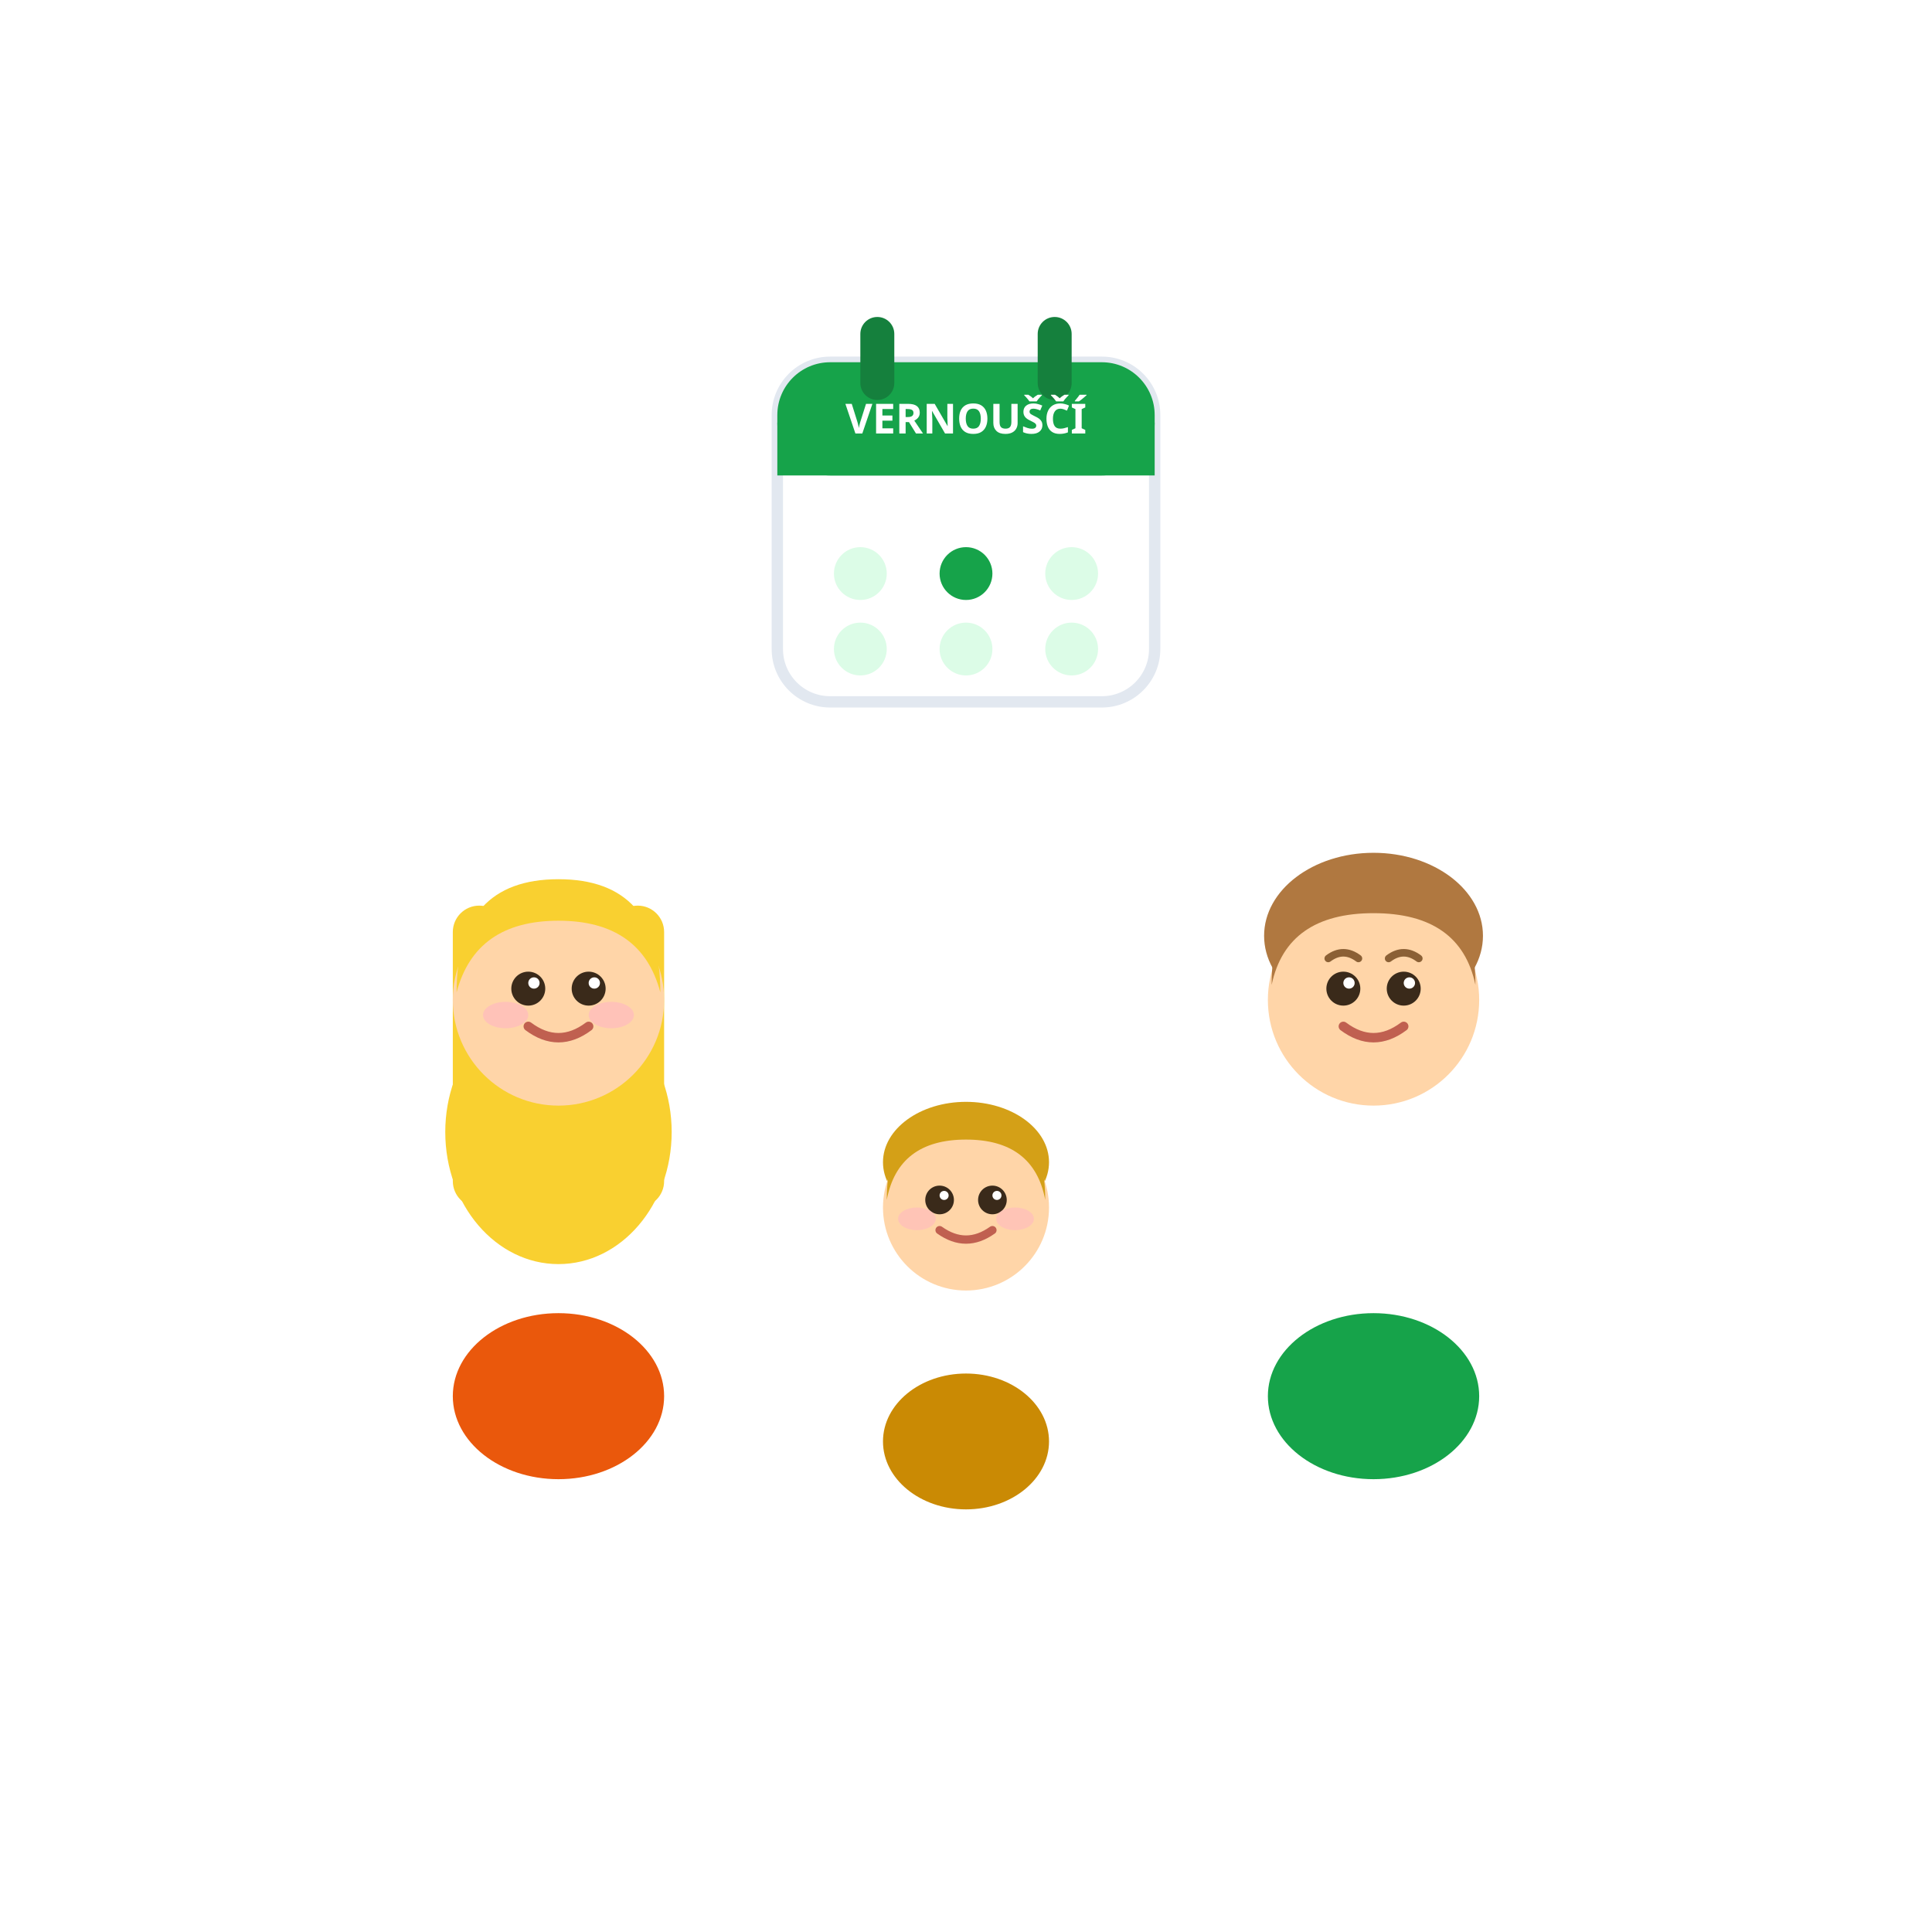
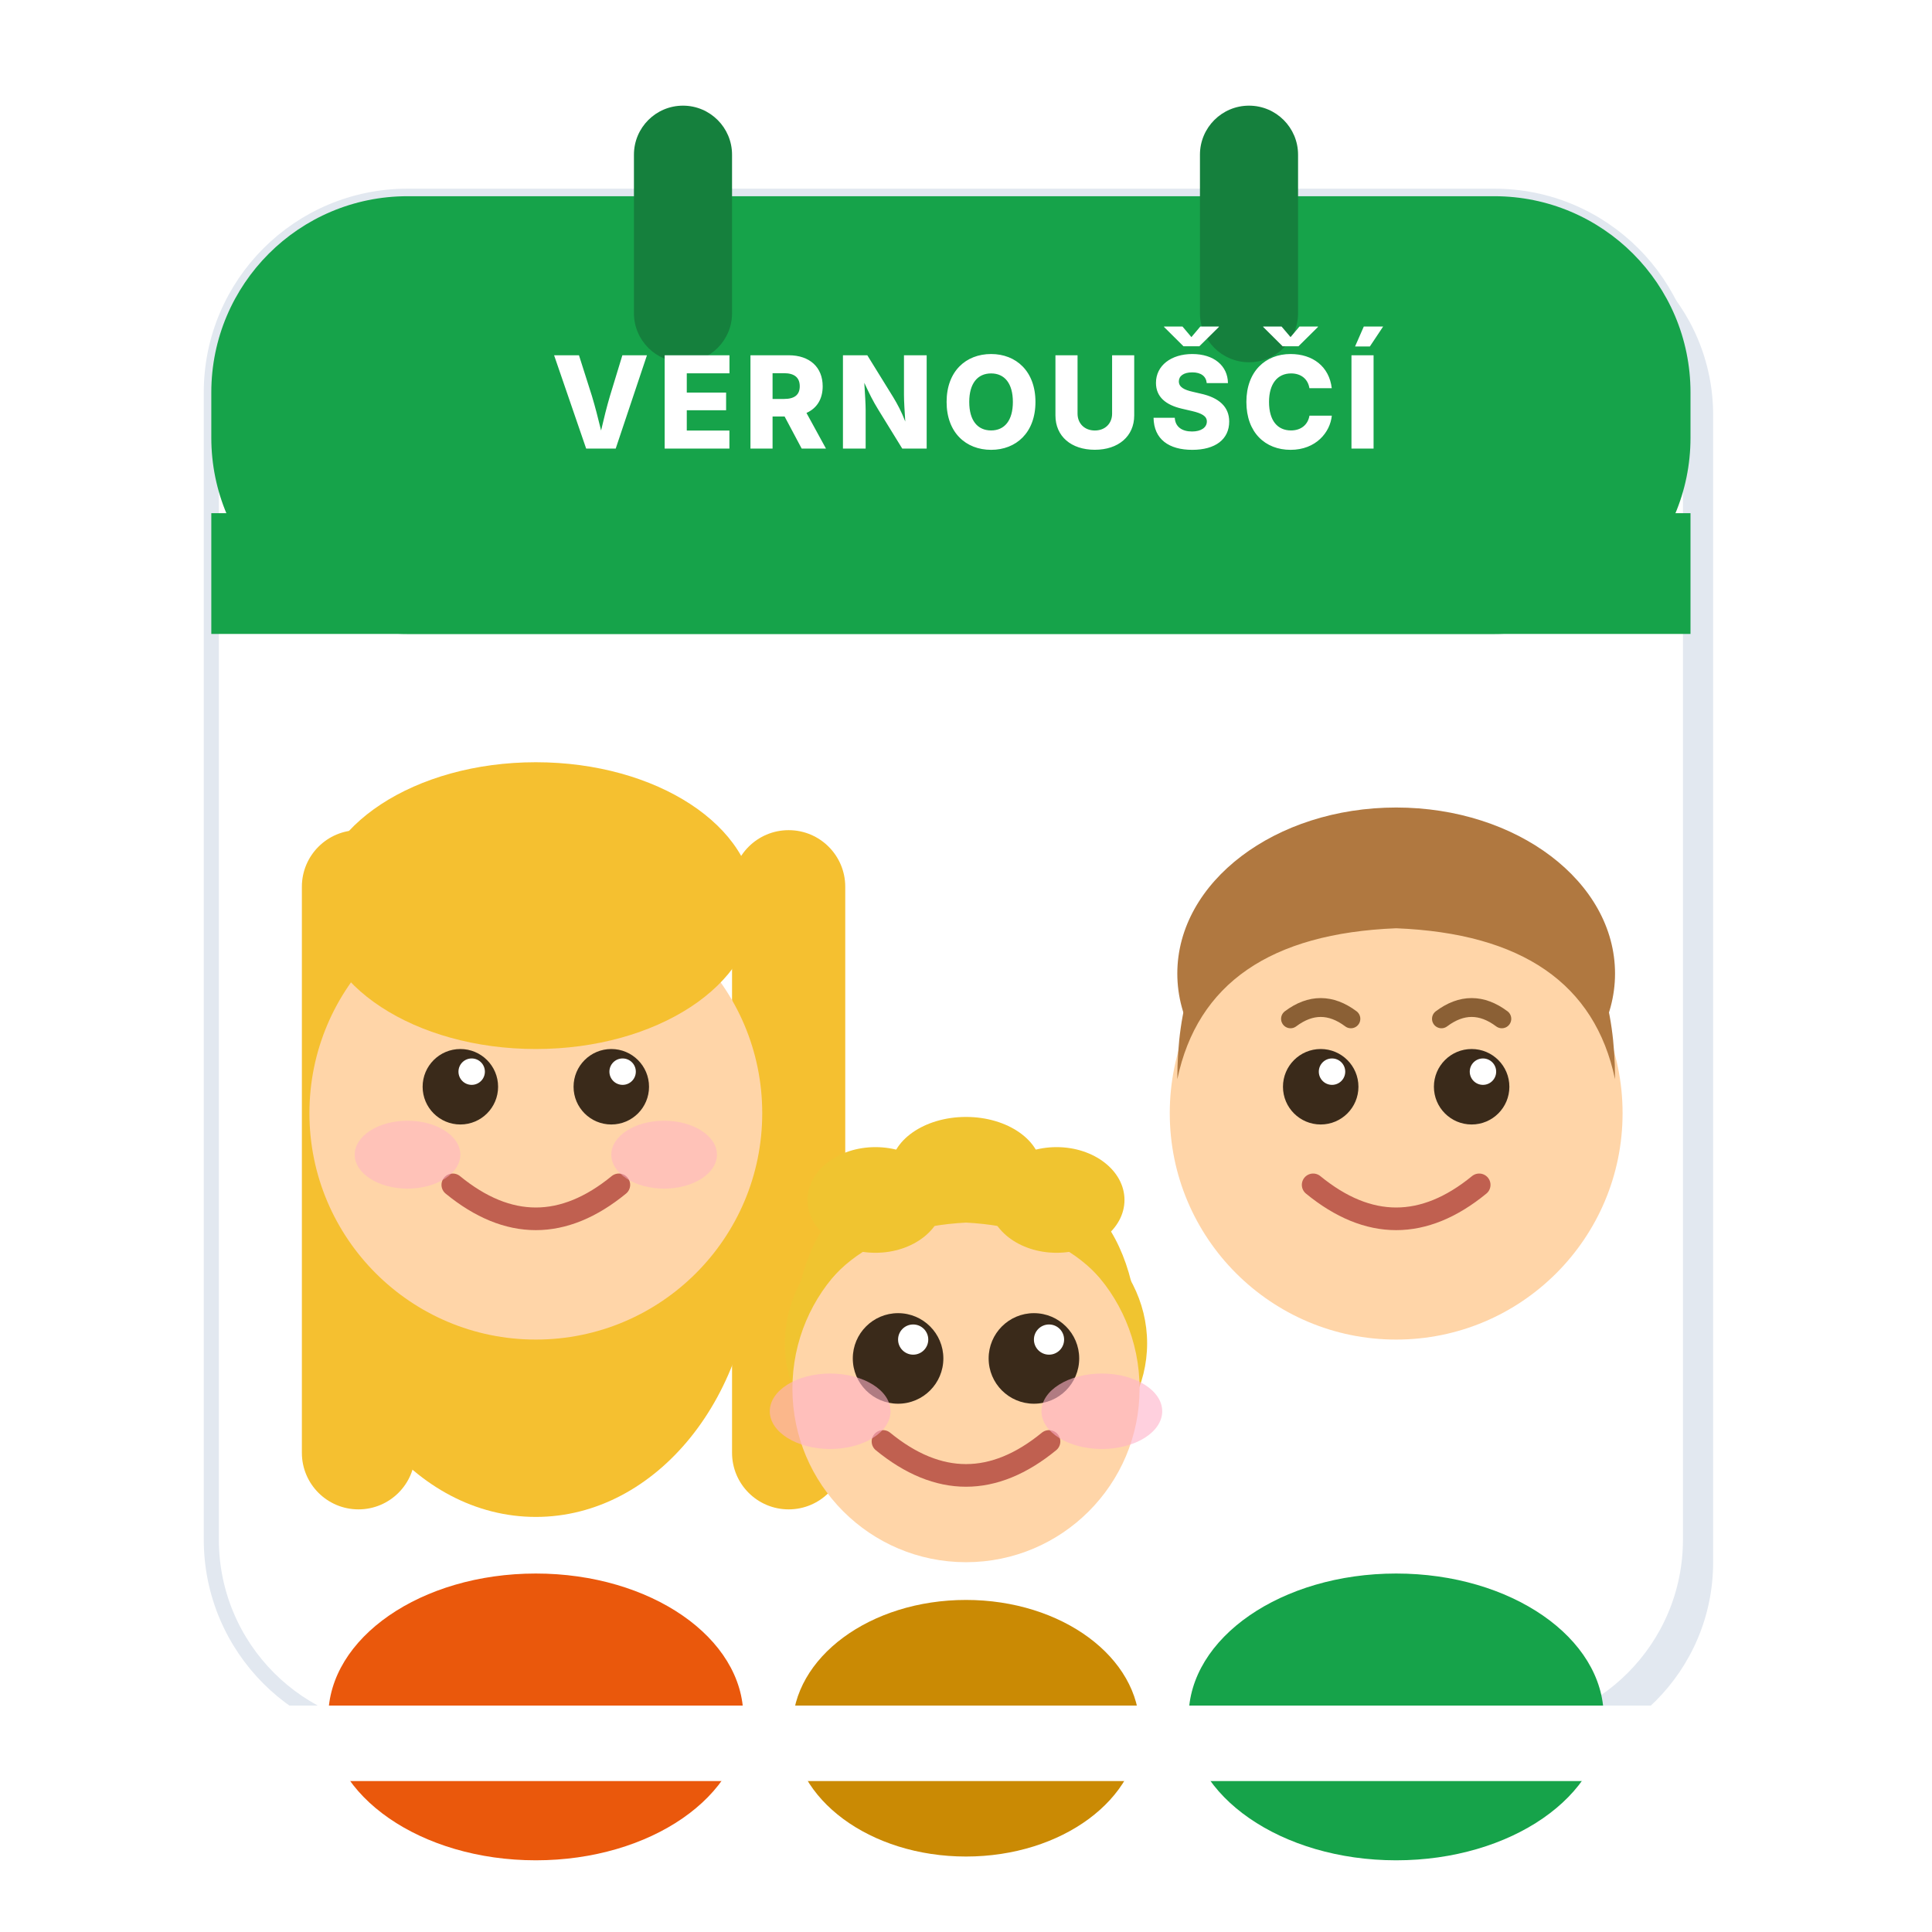
<svg xmlns="http://www.w3.org/2000/svg" viewBox="0 0 512 512">
  <rect width="512" height="512" fill="white" />
-   <ellipse cx="148" cy="300" rx="30" ry="35" fill="#F9D030" />
-   <rect x="120" y="240" width="14" height="80" rx="7" fill="#F9D030" />
-   <rect x="162" y="240" width="14" height="80" rx="7" fill="#F9D030" />
-   <ellipse cx="148" cy="370" rx="28" ry="22" fill="#EA580C" />
-   <circle cx="148" cy="265" r="28" fill="#FFD5A8" />
-   <path d="M121 263 Q121 233 148 233 Q175 233 175 263 Q170 244 148 244 Q126 244 121 263Z" fill="#F9D030" />
-   <circle cx="140" cy="262" r="4.5" fill="#3A2A1A" />
-   <circle cx="156" cy="262" r="4.5" fill="#3A2A1A" />
-   <circle cx="141.5" cy="260.5" r="1.5" fill="white" />
-   <circle cx="157.5" cy="260.5" r="1.5" fill="white" />
-   <path d="M140 272 Q148 278 156 272" stroke="#C06050" stroke-width="2.5" stroke-linecap="round" fill="none" />
-   <ellipse cx="134" cy="269" rx="6" ry="3.5" fill="#FFB0C8" opacity="0.5" />
-   <ellipse cx="162" cy="269" rx="6" ry="3.5" fill="#FFB0C8" opacity="0.5" />
-   <ellipse cx="364" cy="370" rx="28" ry="22" fill="#16A34A" />
-   <ellipse cx="364" cy="248" rx="29" ry="22" fill="#B07840" />
-   <circle cx="364" cy="265" r="28" fill="#FFD5A8" />
-   <path d="M337 261 Q337 231 364 231 Q391 231 391 261 Q387 242 364 242 Q341 242 337 261Z" fill="#B07840" />
-   <circle cx="356" cy="262" r="4.5" fill="#3A2A1A" />
-   <circle cx="372" cy="262" r="4.5" fill="#3A2A1A" />
-   <circle cx="357.5" cy="260.5" r="1.5" fill="white" />
-   <circle cx="373.5" cy="260.5" r="1.5" fill="white" />
-   <path d="M352 254 Q356 251 360 254" stroke="#8B6035" stroke-width="2" stroke-linecap="round" fill="none" />
-   <path d="M368 254 Q372 251 376 254" stroke="#8B6035" stroke-width="2" stroke-linecap="round" fill="none" />
-   <path d="M356 272 Q364 278 372 272" stroke="#C06050" stroke-width="2.5" stroke-linecap="round" fill="none" />
-   <ellipse cx="256" cy="382" rx="22" ry="18" fill="#CA8A04" />
-   <ellipse cx="256" cy="308" rx="22" ry="16" fill="#D4A017" />
-   <circle cx="256" cy="320" r="22" fill="#FFD5A8" />
-   <path d="M235 318 Q235 294 256 294 Q277 294 277 318 Q274 302 256 302 Q238 302 235 318Z" fill="#D4A017" />
-   <circle cx="249" cy="318" r="3.8" fill="#3A2A1A" />
-   <circle cx="263" cy="318" r="3.8" fill="#3A2A1A" />
-   <circle cx="250.2" cy="316.8" r="1.2" fill="white" />
-   <circle cx="264.2" cy="316.8" r="1.2" fill="white" />
-   <path d="M249 326 Q256 331 263 326" stroke="#C06050" stroke-width="2.2" stroke-linecap="round" fill="none" />
-   <ellipse cx="243" cy="323" rx="5" ry="3" fill="#FFB0C8" opacity="0.45" />
-   <ellipse cx="269" cy="323" rx="5" ry="3" fill="#FFB0C8" opacity="0.45" />
-   <rect x="206" y="96" width="100" height="90" rx="14" fill="white" stroke="#E2E8F0" stroke-width="3" />
-   <rect x="206" y="96" width="100" height="30" rx="14" fill="#16A34A" />
-   <rect x="206" y="112" width="100" height="14" fill="#16A34A" />
-   <rect x="228" y="84" width="9" height="22" rx="4.5" fill="#15803D" />
-   <rect x="275" y="84" width="9" height="22" rx="4.5" fill="#15803D" />
-   <circle cx="228" cy="152" r="7" fill="#DCFCE7" />
-   <circle cx="256" cy="152" r="7" fill="#16A34A" />
-   <circle cx="284" cy="152" r="7" fill="#DCFCE7" />
-   <circle cx="228" cy="172" r="7" fill="#DCFCE7" />
-   <circle cx="256" cy="172" r="7" fill="#DCFCE7" />
-   <circle cx="284" cy="172" r="7" fill="#DCFCE7" />
-   <text x="256" y="111" text-anchor="middle" dominant-baseline="middle" font-family="system-ui, sans-serif" font-weight="700" font-size="11" fill="white">VERNOUŠČÍ</text>
+   <rect x="62" y="58" width="392" height="408" rx="52" fill="#E2E8F0" />
+   <rect x="56" y="52" width="392" height="408" rx="52" fill="white" stroke="#E2E8F0" stroke-width="4" />
+   <rect x="56" y="52" width="392" height="116" rx="52" fill="#16A34A" />
+   <rect x="56" y="136" width="392" height="32" fill="#16A34A" />
+   <rect x="168" y="28" width="26" height="68" rx="13" fill="#15803D" />
+   <rect x="318" y="28" width="26" height="68" rx="13" fill="#15803D" />
+   <text x="256" y="106" text-anchor="middle" dominant-baseline="middle" font-family="system-ui, -apple-system, sans-serif" font-weight="800" font-size="34" fill="white" letter-spacing="2">VERNOUŠČÍ</text>
+   <ellipse cx="142" cy="330" rx="58" ry="72" fill="#F5C030" />
+   <rect x="80" y="220" width="30" height="180" rx="15" fill="#F5C030" />
+   <rect x="194" y="220" width="30" height="180" rx="15" fill="#F5C030" />
+   <ellipse cx="142" cy="455" rx="55" ry="38" fill="#EA580C" />
+   <circle cx="142" cy="295" r="60" fill="#FFD5A8" />
+   <ellipse cx="142" cy="240" rx="58" ry="38" fill="#F5C030" />
+   <circle cx="122" cy="288" r="10" fill="#3A2A1A" />
+   <circle cx="162" cy="288" r="10" fill="#3A2A1A" />
+   <circle cx="125" cy="284" r="3.5" fill="white" />
+   <circle cx="165" cy="284" r="3.5" fill="white" />
+   <path d="M120 314 Q142 332 164 314" stroke="#C06050" stroke-width="6" stroke-linecap="round" fill="none" />
+   <ellipse cx="108" cy="306" rx="14" ry="9" fill="#FFB0C8" opacity="0.5" />
+   <ellipse cx="176" cy="306" rx="14" ry="9" fill="#FFB0C8" opacity="0.5" />
+   <ellipse cx="370" cy="258" rx="58" ry="44" fill="#B07840" />
+   <ellipse cx="370" cy="455" rx="55" ry="38" fill="#16A34A" />
+   <circle cx="370" cy="295" r="60" fill="#FFD5A8" />
+   <path d="M312 286 Q312 228 370 228 Q428 228 428 286 Q420 248 370 246 Q320 248 312 286Z" fill="#B07840" />
+   <circle cx="350" cy="288" r="10" fill="#3A2A1A" />
+   <circle cx="390" cy="288" r="10" fill="#3A2A1A" />
+   <circle cx="353" cy="284" r="3.5" fill="white" />
+   <circle cx="393" cy="284" r="3.5" fill="white" />
+   <path d="M342 270 Q350 264 358 270" stroke="#8B6035" stroke-width="5" stroke-linecap="round" fill="none" />
+   <path d="M382 270 Q390 264 398 270" stroke="#8B6035" stroke-width="5" stroke-linecap="round" fill="none" />
+   <path d="M348 314 Q370 332 392 314" stroke="#C06050" stroke-width="6" stroke-linecap="round" fill="none" />
+   <ellipse cx="256" cy="356" rx="48" ry="40" fill="#F0C430" />
+   <ellipse cx="256" cy="458" rx="46" ry="34" fill="#CA8A04" />
+   <circle cx="256" cy="368" r="46" fill="#FFD5A8" />
+   <path d="M210 360 Q210 308 256 308 Q302 308 302 360 Q294 326 256 324 Q218 326 210 360Z" fill="#F0C430" />
+   <ellipse cx="232" cy="318" rx="18" ry="14" fill="#F0C430" />
+   <ellipse cx="280" cy="318" rx="18" ry="14" fill="#F0C430" />
+   <ellipse cx="256" cy="310" rx="20" ry="14" fill="#F0C430" />
+   <circle cx="238" cy="360" r="12" fill="#3A2A1A" />
+   <circle cx="274" cy="360" r="12" fill="#3A2A1A" />
+   <circle cx="242" cy="355" r="4" fill="white" />
+   <circle cx="278" cy="355" r="4" fill="white" />
+   <path d="M234 382 Q256 400 278 382" stroke="#C06050" stroke-width="6" stroke-linecap="round" fill="none" />
+   <ellipse cx="220" cy="374" rx="16" ry="10" fill="#FFB0C8" opacity="0.6" />
+   <ellipse cx="292" cy="374" rx="16" ry="10" fill="#FFB0C8" opacity="0.6" />
+   <rect x="56" y="452" width="392" height="20" rx="0" fill="white" />
+   <rect x="56" y="450" width="8" height="14" fill="white" />
+   <rect x="448" y="450" width="8" height="14" fill="white" />
+   <rect x="56" y="452" width="392" height="16" rx="8" fill="white" />
</svg>
